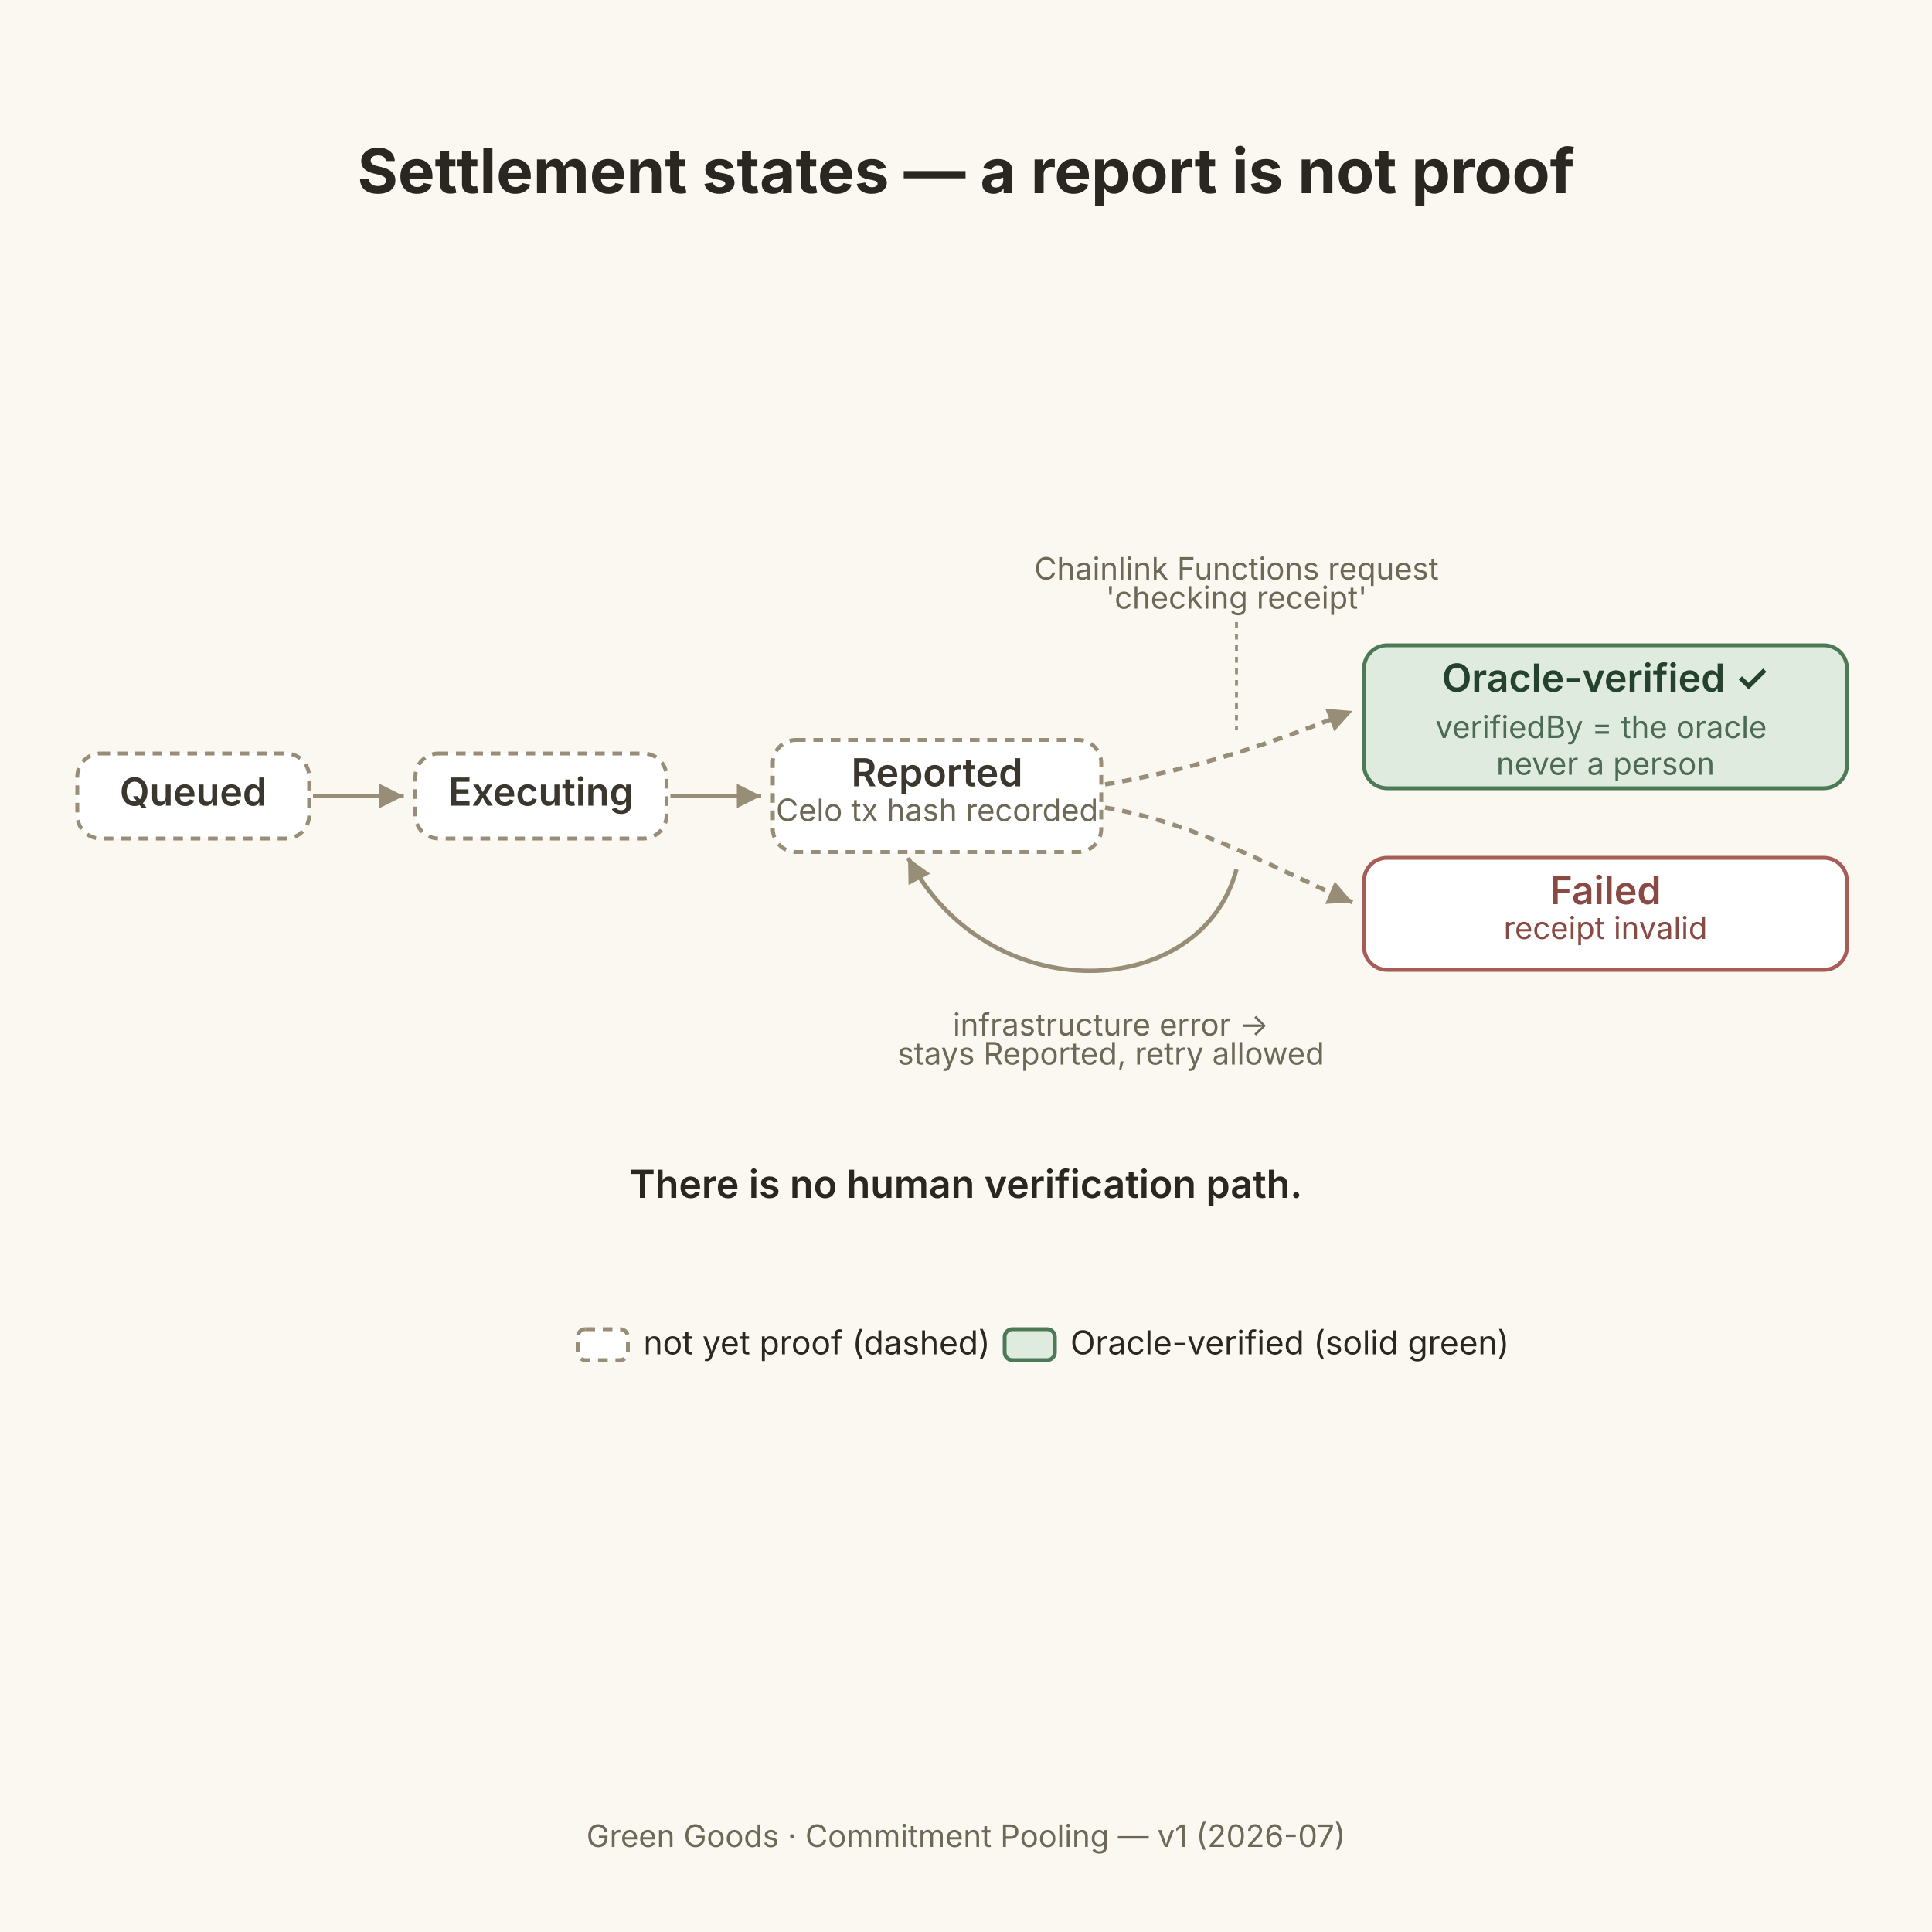
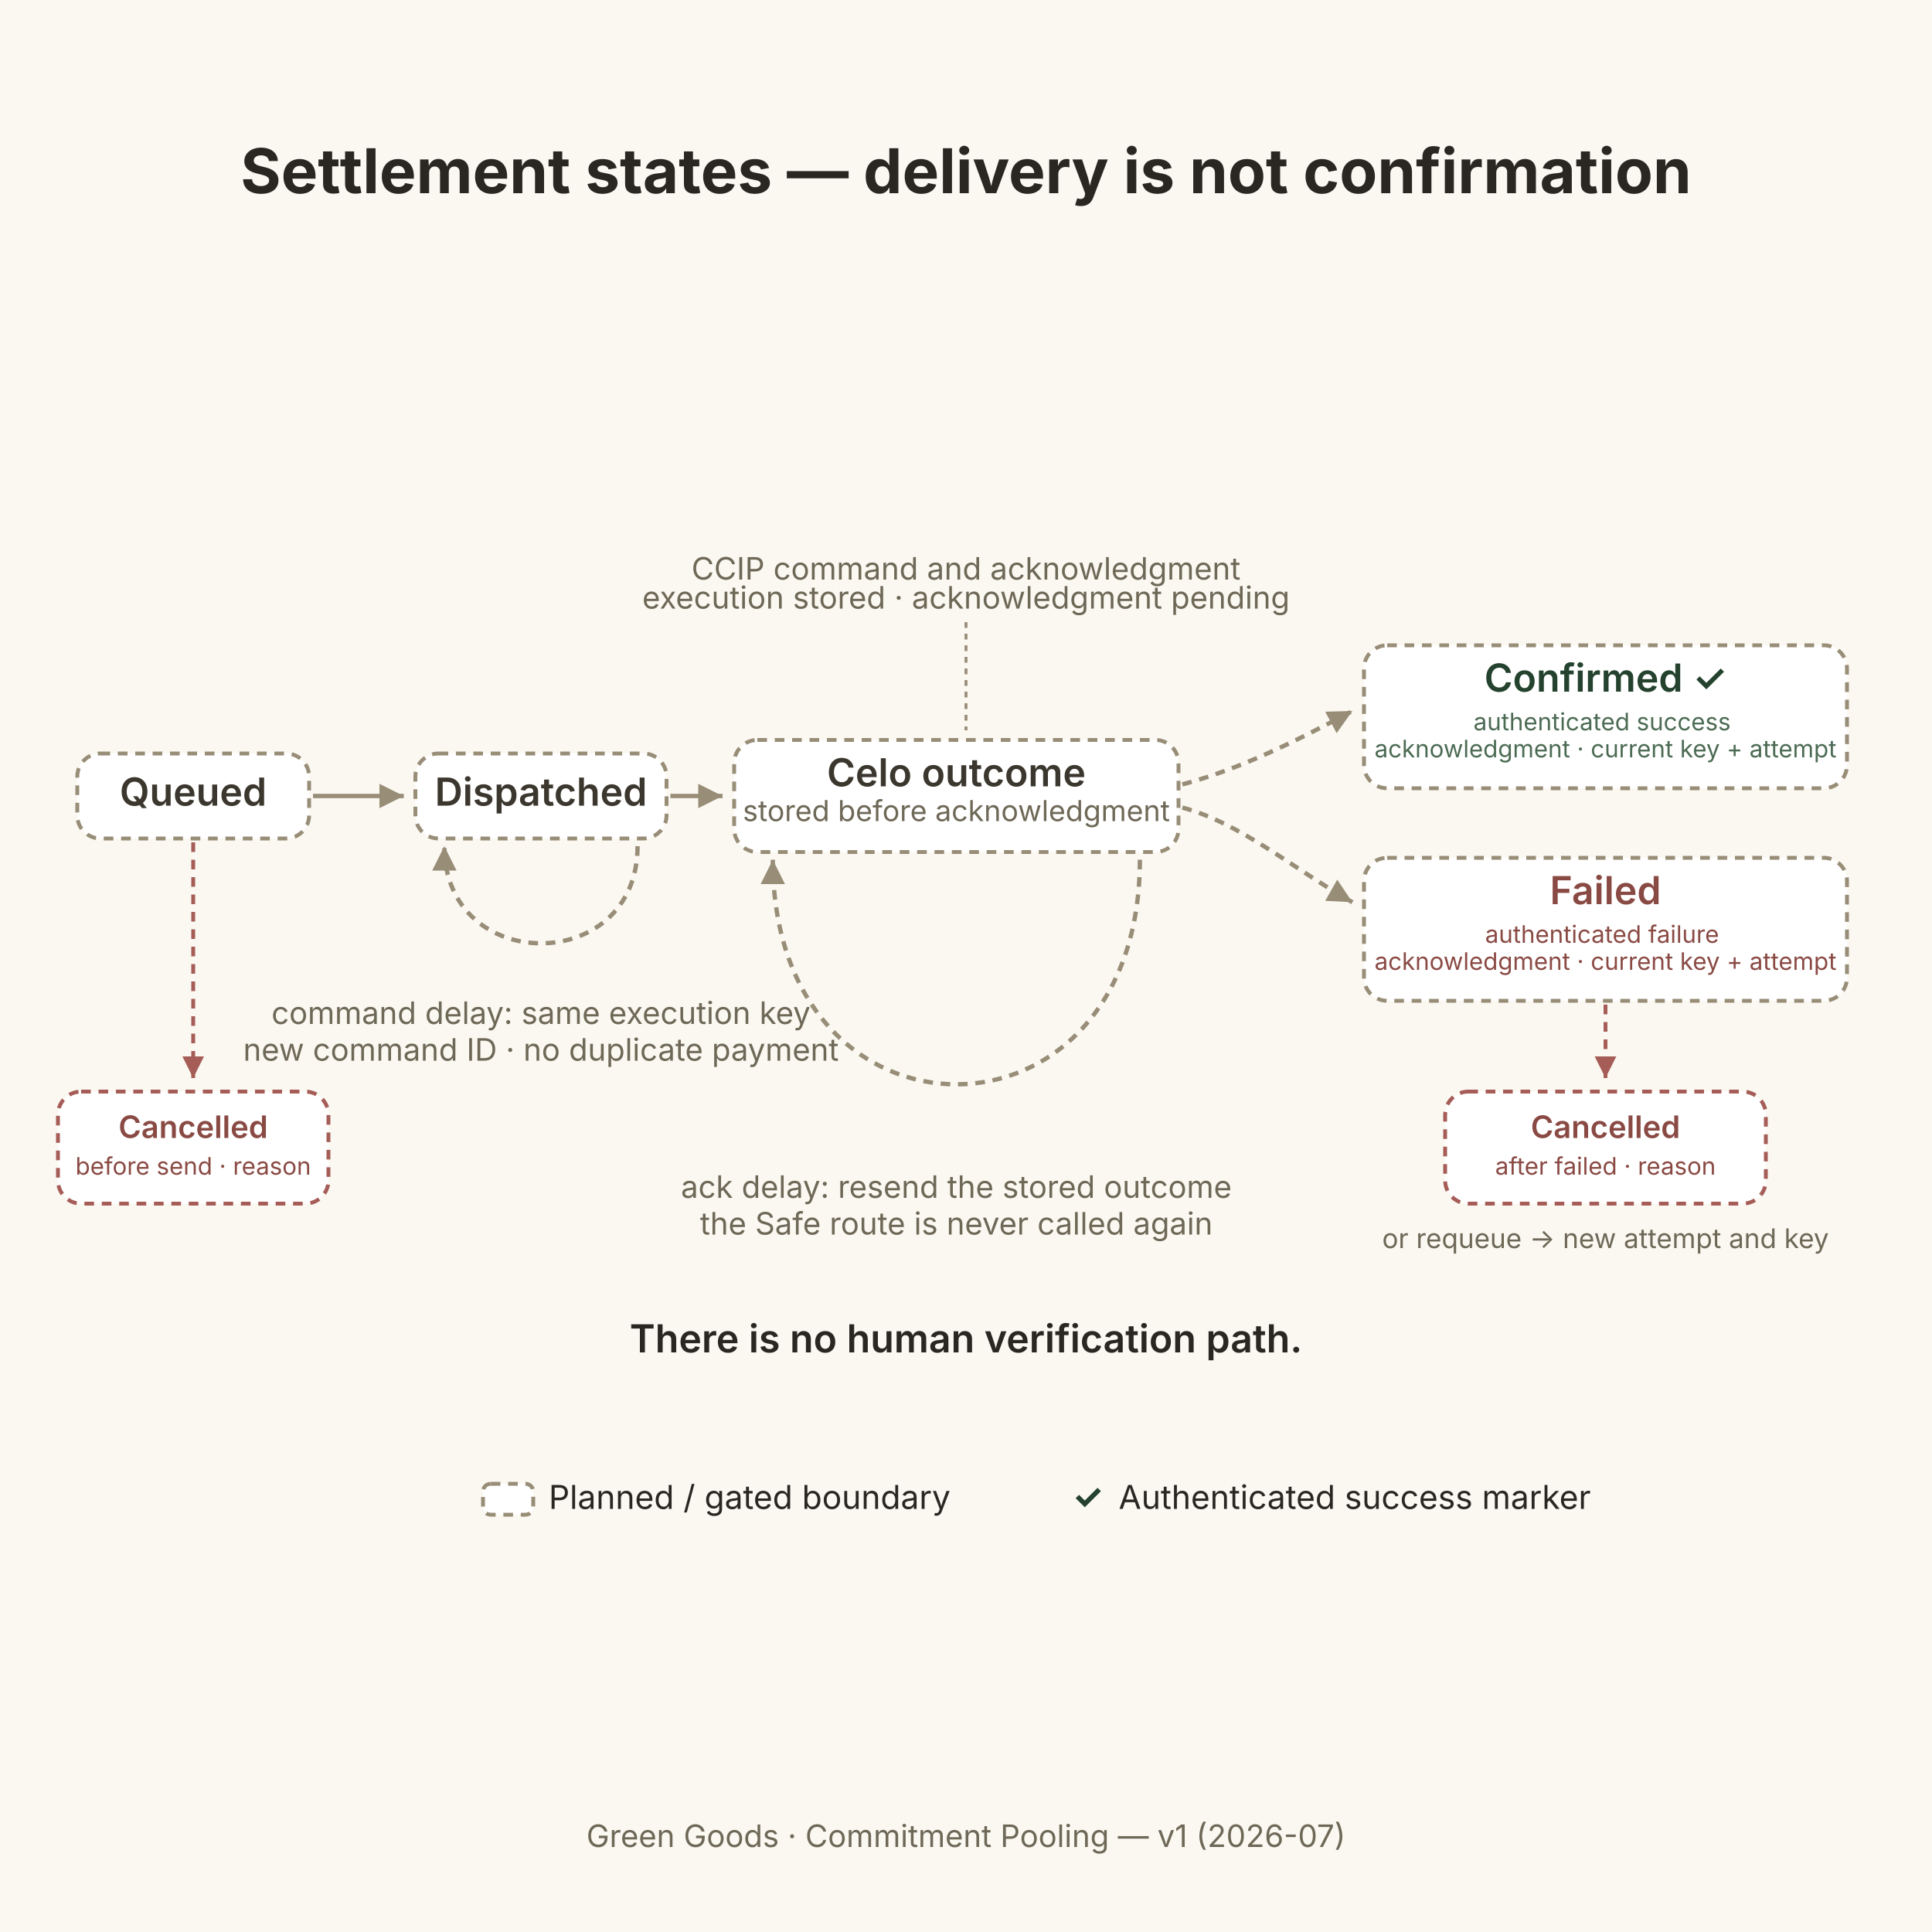
<svg xmlns="http://www.w3.org/2000/svg" width="2000" height="2000" viewBox="0 0 1000 1000" font-family="Inter, 'Helvetica Neue', Arial, sans-serif" role="img" aria-labelledby="settlement-states-title settlement-states-desc">
  <defs>
    <marker id="settlement-states-arrow" viewBox="0 0 10 10" refX="8" refY="5" markerWidth="7" markerHeight="7" orient="auto-start-reverse">
      <path d="M 0 1 L 8 5 L 0 9 Z" fill="#988D77" />
    </marker>
+     <marker id="settlement-states-red-arrow" viewBox="0 0 10 10" refX="8" refY="5" markerWidth="7" markerHeight="7" orient="auto-start-reverse">
+       <path d="M 0 1 L 8 5 L 0 9 Z" fill="#A65D57" />
+     </marker>
  </defs>
  <rect x="0" y="0" width="1000" height="1000" fill="#FBF8F2" />
-   <text x="500" y="100" text-anchor="middle" font-size="32" font-weight="700" fill="#2A2722">Settlement states — a report is not proof</text>
-   <text x="640" y="300" text-anchor="middle" font-size="16" fill="#6E6857">Chainlink Functions request</text>
-   <text x="640" y="315" text-anchor="middle" font-size="16" fill="#6E6857">'checking receipt'</text>
-   <path d="M 640 322 L 640 378" fill="none" stroke="#988D77" stroke-width="1.5" stroke-dasharray="3 3" />
+   <text x="500" y="100" text-anchor="middle" font-size="32" font-weight="700" fill="#2A2722">Settlement states — delivery is not confirmation</text>
+   <text x="500" y="300" text-anchor="middle" font-size="16" fill="#6E6857">CCIP command and acknowledgment</text>
+   <text x="500" y="315" text-anchor="middle" font-size="16" fill="#6E6857">execution stored · acknowledgment pending</text>
+   <path d="M 500 322 L 500 378" fill="none" stroke="#988D77" stroke-width="1.5" stroke-dasharray="3 3" />
  <rect x="40" y="390" width="120" height="44" rx="12" fill="#FFFFFF" stroke="#988D77" stroke-width="2" stroke-dasharray="5 4" />
  <text x="100" y="417" text-anchor="middle" font-size="20" font-weight="600" fill="#3B372E">Queued</text>
  <path d="M 162 412 L 209 412" fill="none" stroke="#988D77" stroke-width="2.25" marker-end="url(#settlement-states-arrow)" />
  <rect x="215" y="390" width="130" height="44" rx="12" fill="#FFFFFF" stroke="#988D77" stroke-width="2" stroke-dasharray="5 4" />
-   <text x="280" y="417" text-anchor="middle" font-size="20" font-weight="600" fill="#3B372E">Executing</text>
-   <path d="M 347 412 L 394 412" fill="none" stroke="#988D77" stroke-width="2.25" marker-end="url(#settlement-states-arrow)" />
-   <rect x="400" y="383" width="170" height="58" rx="12" fill="#FFFFFF" stroke="#988D77" stroke-width="2" stroke-dasharray="5 4" />
-   <text x="485" y="407" text-anchor="middle" font-size="20" font-weight="600" fill="#3B372E">Reported</text>
-   <text x="485" y="425" text-anchor="middle" font-size="16" fill="#6E6857">Celo tx hash recorded</text>
-   <path d="M 572 406 C 620 398 660 384 700 368" fill="none" stroke="#988D77" stroke-width="2.25" stroke-dasharray="5 4" marker-end="url(#settlement-states-arrow)" />
-   <path d="M 572 418 C 620 426 660 450 700 467" fill="none" stroke="#988D77" stroke-width="2.25" stroke-dasharray="5 4" marker-end="url(#settlement-states-arrow)" />
-   <rect x="706" y="334" width="250" height="74" rx="12" fill="#DFEBDE" stroke="#4C7A57" stroke-width="2" />
-   <text x="831" y="358" text-anchor="middle" font-size="20" font-weight="600" fill="#24422E">Oracle-verified ✓</text>
-   <text x="831" y="382" text-anchor="middle" font-size="16" fill="#4C6B54">
-     <tspan x="831">verifiedBy = the oracle</tspan>
-     <tspan x="831" dy="19">never a person</tspan>
+   <text x="280" y="417" text-anchor="middle" font-size="20" font-weight="600" fill="#3B372E">Dispatched</text>
+   <path d="M 347 412 L 374 412" fill="none" stroke="#988D77" stroke-width="2.25" marker-end="url(#settlement-states-arrow)" />
+   <rect x="380" y="383" width="230" height="58" rx="12" fill="#FFFFFF" stroke="#988D77" stroke-width="2" stroke-dasharray="5 4" />
+   <text x="495" y="407" text-anchor="middle" font-size="20" font-weight="600" fill="#3B372E">Celo outcome</text>
+   <text x="495" y="425" text-anchor="middle" font-size="15" fill="#6E6857">stored before acknowledgment</text>
+   <path d="M 612 406 C 642 398 670 384 700 368" fill="none" stroke="#988D77" stroke-width="2.25" stroke-dasharray="5 4" marker-end="url(#settlement-states-arrow)" />
+   <path d="M 612 418 C 642 426 670 450 700 467" fill="none" stroke="#988D77" stroke-width="2.25" stroke-dasharray="5 4" marker-end="url(#settlement-states-arrow)" />
+   <rect x="706" y="334" width="250" height="74" rx="12" fill="#FFFFFF" stroke="#988D77" stroke-width="2" stroke-dasharray="5 4" />
+   <text x="831" y="358" text-anchor="middle" font-size="20" font-weight="600" fill="#24422E">Confirmed ✓</text>
+   <text x="831" y="378" text-anchor="middle" font-size="12.5" fill="#4C6B54">
+     <tspan x="831">authenticated success</tspan>
+     <tspan x="831" dy="14">acknowledgment · current key + attempt</tspan>
  </text>
-   <rect x="706" y="444" width="250" height="58" rx="12" fill="#FFFFFF" stroke="#A65D57" stroke-width="2" />
+   <rect x="706" y="444" width="250" height="74" rx="12" fill="#FFFFFF" stroke="#988D77" stroke-width="2" stroke-dasharray="5 4" />
  <text x="831" y="468" text-anchor="middle" font-size="20" font-weight="600" fill="#8A4A44">Failed</text>
-   <text x="831" y="486" text-anchor="middle" font-size="16" fill="#8A4A44">receipt invalid</text>
-   <path d="M 640 450 C 622 518 512 524 470 444" fill="none" stroke="#988D77" stroke-width="2.25" marker-end="url(#settlement-states-arrow)" />
-   <text x="575" y="536" text-anchor="middle" font-size="16" fill="#6E6857">infrastructure error →</text>
-   <text x="575" y="551" text-anchor="middle" font-size="16" fill="#6E6857">stays Reported, retry allowed</text>
-   <text x="500" y="620" text-anchor="middle" font-size="20" font-weight="600" fill="#2A2722">There is no human verification path.</text>
+   <text x="831" y="488" text-anchor="middle" font-size="12.5" fill="#8A4A44">
+     <tspan x="831">authenticated failure</tspan>
+     <tspan x="831" dy="14">acknowledgment · current key + attempt</tspan>
+   </text>
+   <path d="M 100 436 L 100 558" fill="none" stroke="#A65D57" stroke-width="2" stroke-dasharray="5 4" marker-end="url(#settlement-states-red-arrow)" />
+   <rect x="30" y="565" width="140" height="58" rx="12" fill="#FFFFFF" stroke="#A65D57" stroke-width="2" stroke-dasharray="5 4" />
+   <text x="100" y="589" text-anchor="middle" font-size="16" font-weight="600" fill="#8A4A44">Cancelled</text>
+   <text x="100" y="608" text-anchor="middle" font-size="12.5" fill="#8A4A44">before send · reason</text>
+   <path d="M 831 520 L 831 558" fill="none" stroke="#A65D57" stroke-width="2" stroke-dasharray="5 4" marker-end="url(#settlement-states-red-arrow)" />
+   <rect x="748" y="565" width="166" height="58" rx="12" fill="#FFFFFF" stroke="#A65D57" stroke-width="2" stroke-dasharray="5 4" />
+   <text x="831" y="589" text-anchor="middle" font-size="16" font-weight="600" fill="#8A4A44">Cancelled</text>
+   <text x="831" y="608" text-anchor="middle" font-size="12.5" fill="#8A4A44">after failed · reason</text>
+   <text x="831" y="646" text-anchor="middle" font-size="14" fill="#6E6857">or requeue → new attempt and key</text>
+   <path d="M 330 438 C 330 505 230 505 230 438" fill="none" stroke="#988D77" stroke-width="2.25" stroke-dasharray="5 4" marker-end="url(#settlement-states-arrow)" />
+   <text x="280" y="530" text-anchor="middle" font-size="16" fill="#6E6857">command delay: same execution key</text>
+   <text x="280" y="549" text-anchor="middle" font-size="16" fill="#6E6857">new command ID · no duplicate payment</text>
+   <path d="M 590 445 C 590 600 400 600 400 445" fill="none" stroke="#988D77" stroke-width="2.25" stroke-dasharray="5 4" marker-end="url(#settlement-states-arrow)" />
+   <text x="495" y="620" text-anchor="middle" font-size="16" fill="#6E6857">ack delay: resend the stored outcome</text>
+   <text x="495" y="639" text-anchor="middle" font-size="16" fill="#6E6857">the Safe route is never called again</text>
+   <text x="500" y="700" text-anchor="middle" font-size="20" font-weight="600" fill="#2A2722">There is no human verification path.</text>
  <g>
-     <rect x="299" y="688" width="26" height="16" rx="4" fill="#FFFFFF" stroke="#988D77" stroke-width="2" stroke-dasharray="5 4" />
-     <text x="333" y="701" font-size="17" fill="#2A2722">not yet proof (dashed)</text>
-     <rect x="520" y="688" width="26" height="16" rx="4" fill="#DFEBDE" stroke="#4C7A57" stroke-width="2" />
-     <text x="554" y="701" font-size="17" fill="#2A2722">Oracle-verified (solid green)</text>
+     <rect x="250" y="768" width="26" height="16" rx="4" fill="#FFFFFF" stroke="#988D77" stroke-width="2" stroke-dasharray="5 4" />
+     <text x="284" y="781" font-size="17" fill="#2A2722">Planned / gated boundary</text>
+     <text x="555" y="781" font-size="18" font-weight="700" fill="#24422E">✓</text>
+     <text x="579" y="781" font-size="17" fill="#2A2722">Authenticated success marker</text>
  </g>
  <text x="500" y="956" text-anchor="middle" font-size="16" fill="#6E6857">Green Goods · Commitment Pooling — v1 (2026-07)</text>
</svg>
